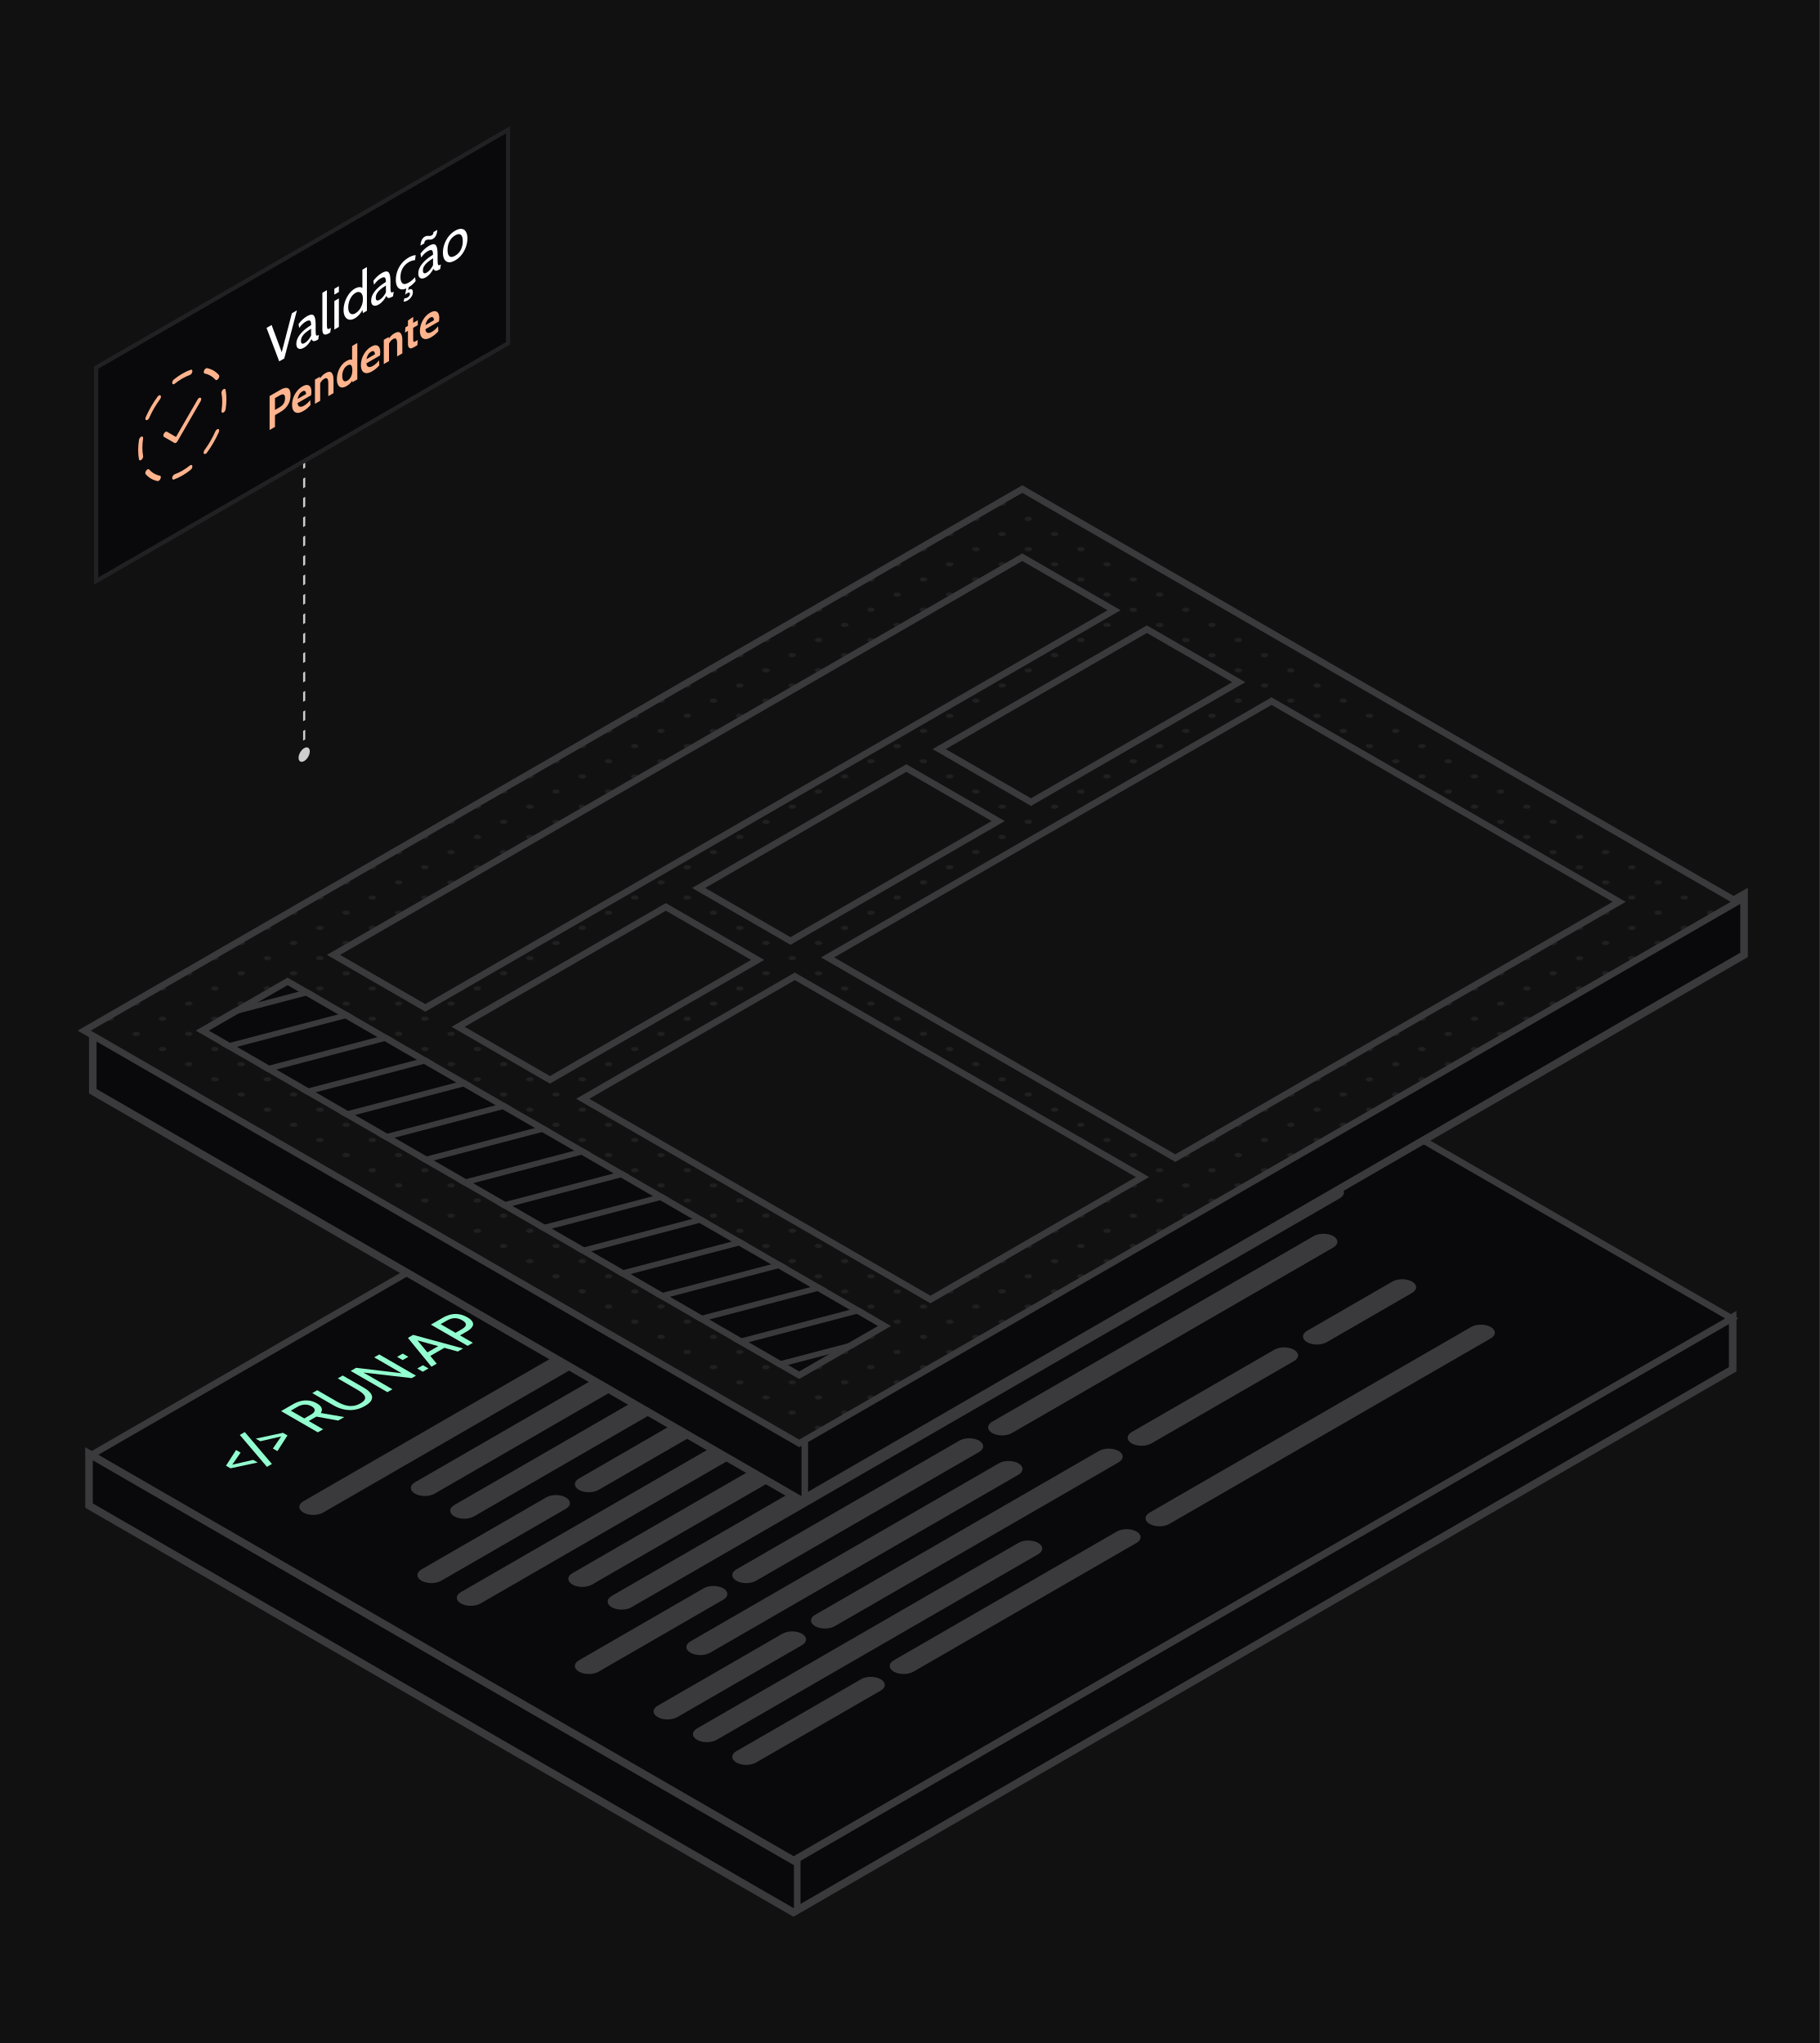
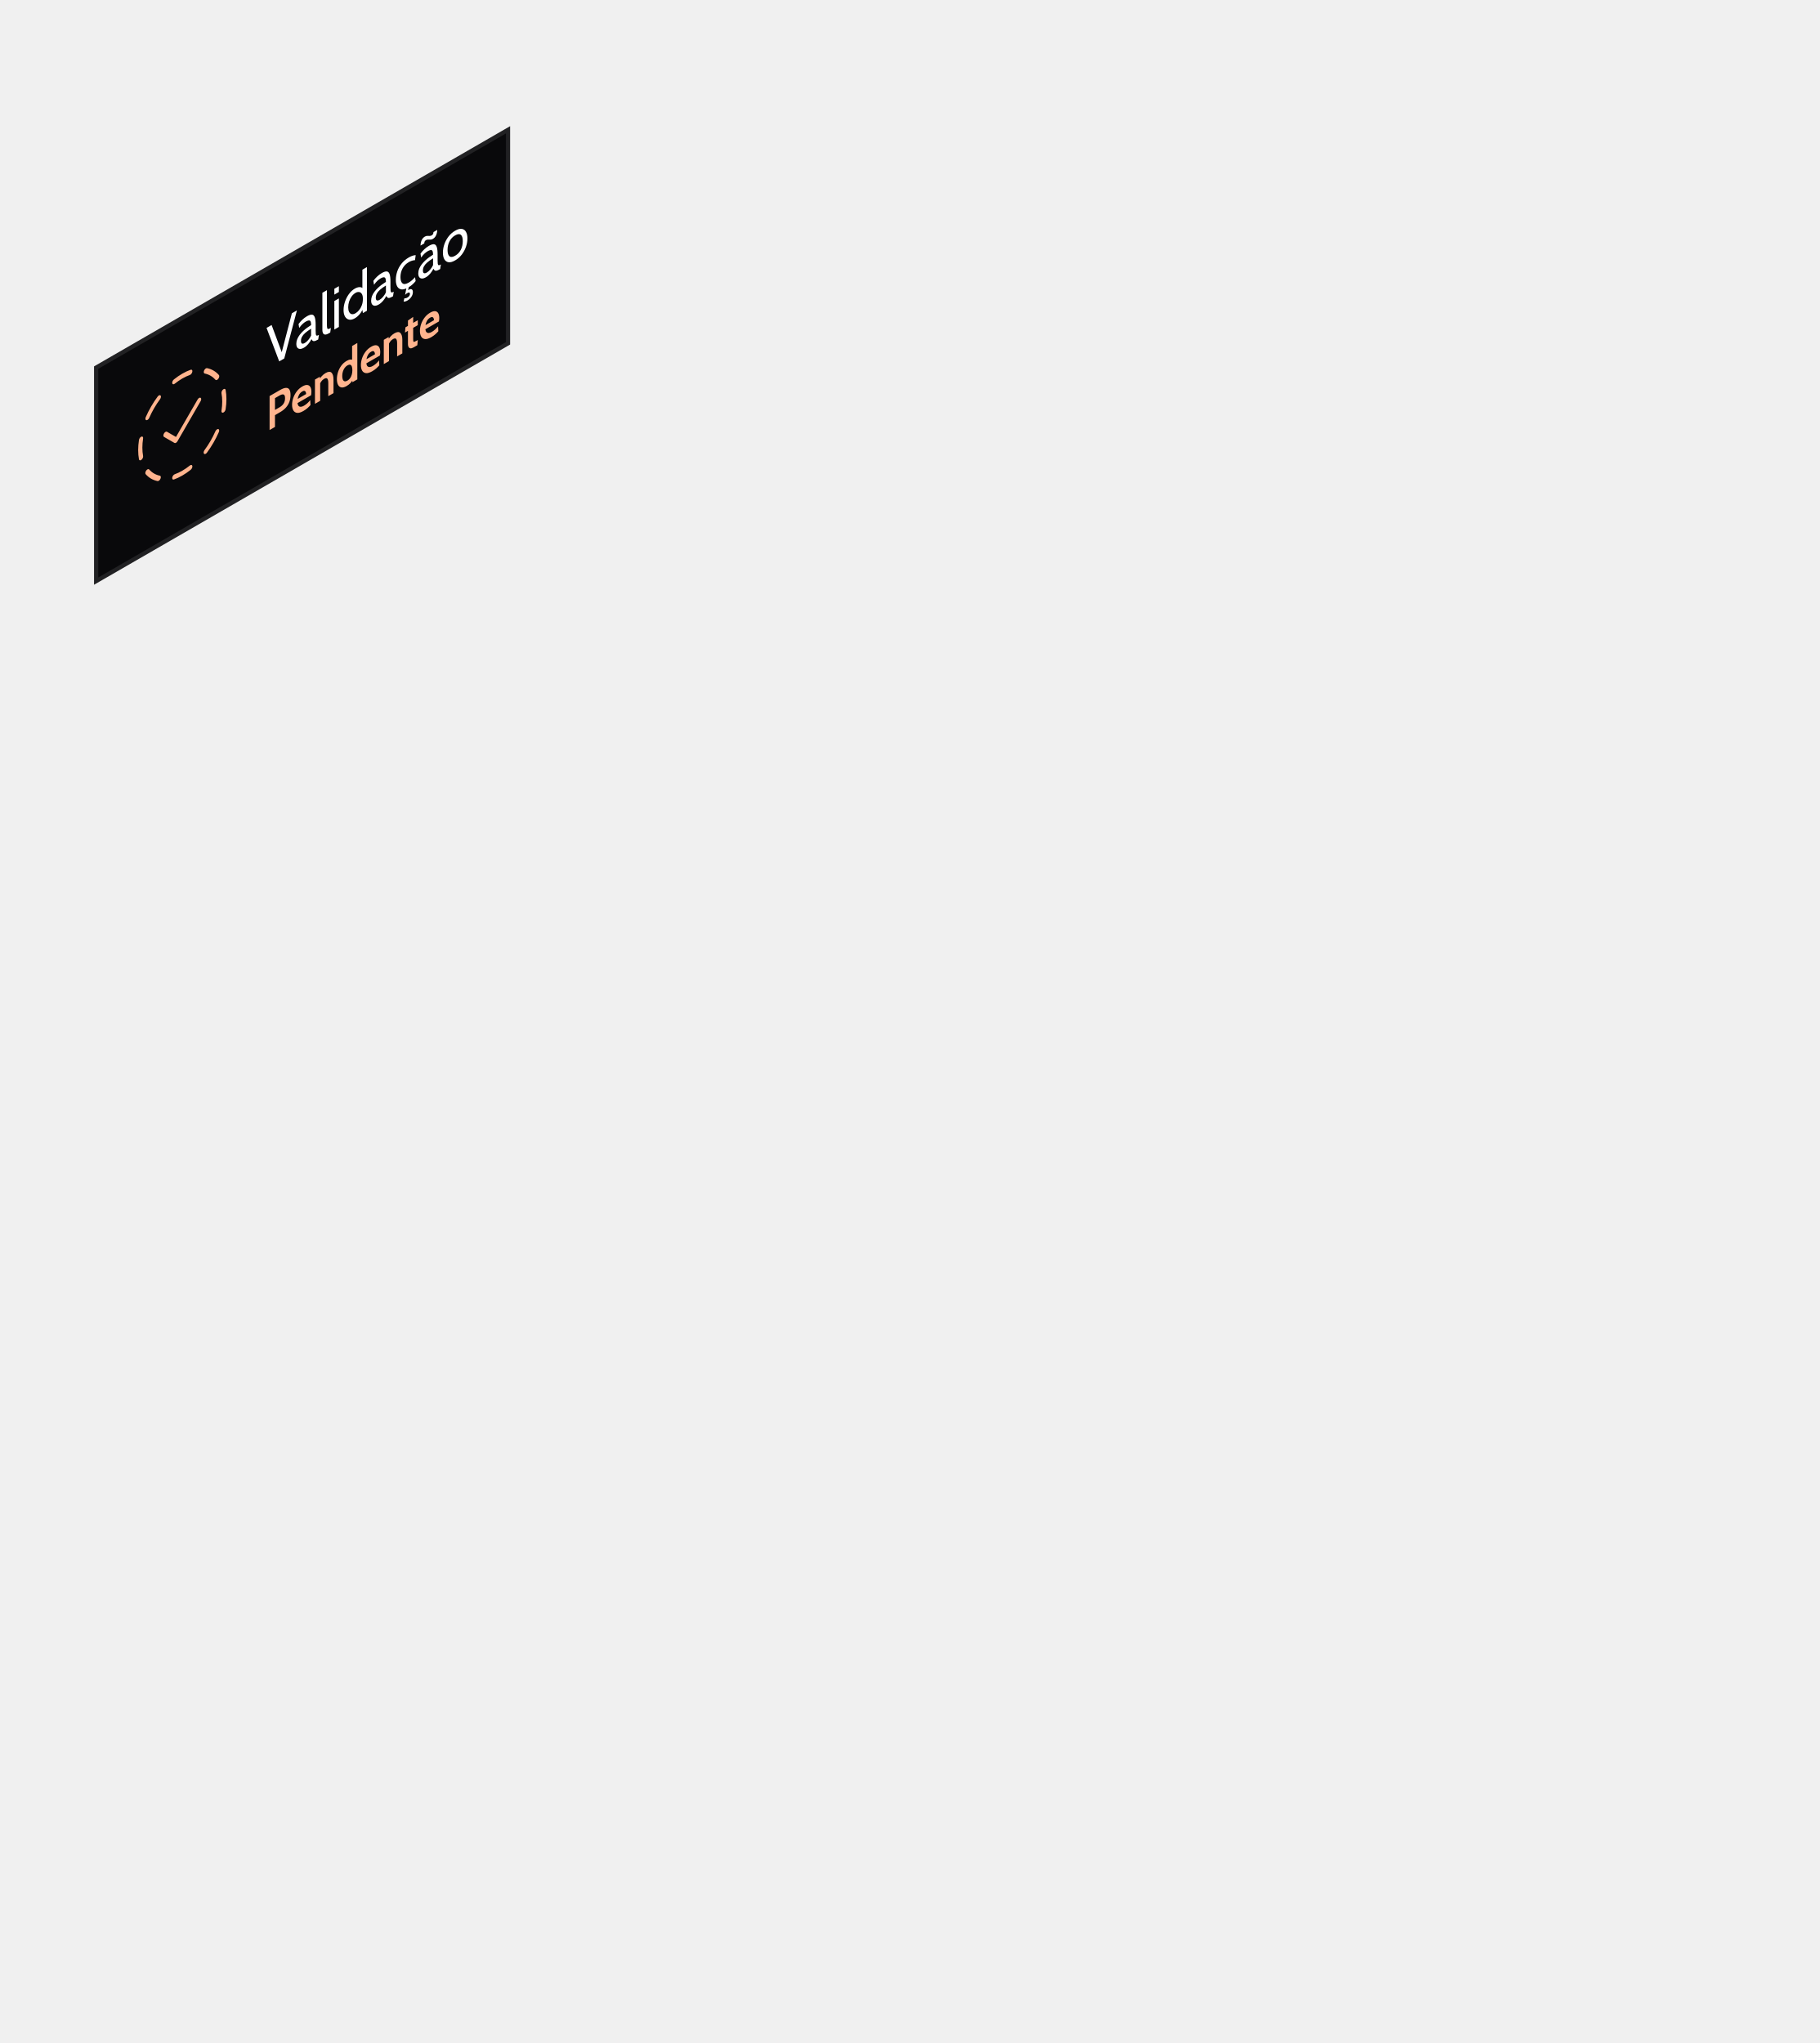
<svg xmlns="http://www.w3.org/2000/svg" width="375" height="421" viewBox="0 0 375 421" fill="none">
-   <rect width="375" height="421" fill="#111111" />
-   <path d="M17.561 298.223V310.709L163.496 394.993L357.817 282.615V270.128L163.496 382.507L17.561 298.223Z" fill="#09090B" />
-   <mask id="stroke0_8709_5854" fill="white">
-     <path d="M17.561 298.223V310.709L163.496 394.993L357.817 282.615V270.128L163.496 382.507L17.561 298.223Z" />
-   </mask>
-   <path d="M17.561 310.709V298.223L163.496 382.507L357.817 270.128V282.615L163.496 394.993L17.561 310.709Z" stroke-width="3.122" stroke="#3A3A3C" mask="url(#stroke0_8709_5854)" />
-   <rect x="1.352" width="223.196" height="167.007" transform="matrix(0.866025 -0.5 0.866025 0.5 17.7416 300.46)" fill="#09090B" />
-   <rect x="1.352" width="223.196" height="167.007" transform="matrix(0.866025 -0.5 0.866025 0.5 17.7416 300.46)" stroke="#3A3A3C" stroke-width="1.561" />
-   <path d="M53.103 301.374L47.502 302.573L46.572 302.036L48.648 298.802L49.578 299.339L47.858 301.83L52.173 300.837L53.103 301.374ZM55.006 302.273L49.415 295.699L50.443 295.106L56.033 301.68L55.006 302.273ZM57.161 299.032L56.231 298.495L57.95 296.004L53.635 296.996L52.705 296.459L58.307 295.261L59.237 295.798L57.161 299.032ZM65.494 295.157L57.924 290.787L60.379 289.37C60.905 289.066 61.446 288.847 62.001 288.714C62.556 288.581 63.111 288.55 63.666 288.62C64.221 288.691 64.765 288.881 65.299 289.189C65.818 289.488 66.139 289.805 66.261 290.138C66.388 290.468 66.337 290.816 66.11 291.18L70.944 292.01L69.689 292.735L65.202 291.917C65.191 291.923 65.182 291.928 65.175 291.932C65.167 291.937 65.158 291.942 65.147 291.948L63.623 292.828L66.575 294.533L65.494 295.157ZM62.704 292.298L64.066 291.511C64.582 291.213 64.845 290.918 64.856 290.625C64.87 290.329 64.661 290.056 64.228 289.807C63.789 289.553 63.316 289.432 62.812 289.445C62.311 289.455 61.803 289.609 61.287 289.907L59.925 290.693L62.704 292.298ZM75.21 289.722C74.5 290.132 73.777 290.393 73.042 290.506C72.307 290.614 71.575 290.589 70.847 290.431C70.115 290.27 69.403 289.991 68.711 289.591L64.353 287.075L65.38 286.482L69.457 288.836C69.803 289.035 70.165 289.213 70.544 289.369C70.922 289.525 71.312 289.636 71.712 289.7C72.115 289.763 72.532 289.757 72.961 289.685C73.393 289.61 73.833 289.443 74.28 289.185C74.731 288.925 75.019 288.671 75.145 288.424C75.271 288.176 75.278 287.937 75.167 287.706C75.055 287.47 74.864 287.244 74.594 287.025C74.323 286.807 74.017 286.598 73.674 286.401L69.598 284.047L70.625 283.454L74.983 285.97C75.675 286.369 76.16 286.78 76.437 287.203C76.711 287.623 76.753 288.047 76.562 288.473C76.371 288.896 75.92 289.312 75.21 289.722ZM79.834 286.877L72.265 282.507L73.379 281.864L82.776 282.982L77.109 279.71L78.147 279.111L85.717 283.481L84.841 283.987L74.882 282.832L80.862 286.284L79.834 286.877ZM82.971 280.271L81.825 279.61L82.993 278.935L84.139 279.597L82.971 280.271ZM87.124 282.669L85.978 282.007L87.145 281.333L88.292 281.995L87.124 282.669ZM91.741 277.643L88.497 279.516L87.567 278.979L90.811 277.106L91.741 277.643ZM85.448 276.057L85.751 275.882L89.989 281.014L88.908 281.639L84.053 275.701L85.134 275.077L95.418 277.88L94.337 278.505L85.448 276.057ZM96.361 277.336L88.791 272.966L91.289 271.523C91.798 271.23 92.326 271.019 92.874 270.89C93.421 270.761 93.982 270.739 94.555 270.824C95.132 270.907 95.716 271.12 96.307 271.461C96.887 271.796 97.251 272.131 97.399 272.466C97.547 272.797 97.513 273.123 97.296 273.443C97.08 273.764 96.718 274.071 96.21 274.364L94.793 275.182L97.442 276.711L96.361 277.336ZM93.874 274.651L95.139 273.921C95.691 273.602 95.979 273.292 96.004 272.991C96.029 272.685 95.781 272.381 95.258 272.079C94.732 271.775 94.211 271.626 93.695 271.633C93.183 271.637 92.637 271.806 92.057 272.141L90.792 272.872L93.874 274.651ZM102.549 273.763L94.98 269.393L96.007 268.8L103.576 273.17L102.549 273.763Z" fill="#93FFD0" />
-   <rect width="98.331" height="4.682" rx="2.341" transform="matrix(0.866025 -0.5 0.866025 0.5 60.499 310.527)" fill="#3A3A3C" />
-   <rect width="78.04" height="4.682" rx="2.341" transform="matrix(0.866025 -0.5 0.866025 0.5 83.4775 306.625)" fill="#3A3A3C" />
-   <rect width="179.493" height="4.682" rx="2.341" transform="matrix(0.866025 -0.5 0.866025 0.5 91.5879 311.307)" fill="#3A3A3C" />
-   <rect width="34.338" height="4.682" rx="2.341" transform="matrix(0.866025 -0.5 0.866025 0.5 84.8301 324.574)" fill="#3A3A3C" />
-   <rect width="72.213" height="4.682" rx="2.341" transform="matrix(0.866025 -0.5 0.866025 0.5 117.271 305.844)" fill="#3A3A3C" />
-   <rect width="38.605" height="4.682" rx="2.341" transform="matrix(0.866025 -0.5 0.866025 0.5 182.513 268.177)" fill="#3A3A3C" />
-   <rect width="24.973" height="4.682" rx="2.341" transform="matrix(0.866025 -0.5 0.866025 0.5 218.648 247.314)" fill="#3A3A3C" />
-   <rect width="81.162" height="4.682" rx="2.341" transform="matrix(0.866025 -0.5 0.866025 0.5 92.9395 329.257)" fill="#3A3A3C" />
-   <rect width="85.845" height="4.682" rx="2.341" transform="matrix(0.866025 -0.5 0.866025 0.5 115.919 325.354)" fill="#3A3A3C" />
-   <rect width="173.25" height="4.682" rx="2.341" transform="matrix(0.866025 -0.5 0.866025 0.5 124.028 330.037)" fill="#3A3A3C" />
-   <rect width="34.338" height="4.682" rx="2.341" transform="matrix(0.866025 -0.5 0.866025 0.5 117.271 343.304)" fill="#3A3A3C" />
-   <rect width="57.75" height="4.682" rx="2.341" transform="matrix(0.866025 -0.5 0.866025 0.5 149.711 324.574)" fill="#3A3A3C" />
-   <rect width="81.162" height="4.682" rx="2.341" transform="matrix(0.866025 -0.5 0.866025 0.5 202.428 294.138)" fill="#3A3A3C" />
-   <rect width="78.04" height="4.682" rx="2.341" transform="matrix(0.866025 -0.5 0.866025 0.5 140.249 339.402)" fill="#3A3A3C" />
-   <rect width="34.338" height="4.682" rx="2.341" transform="matrix(0.866025 -0.5 0.866025 0.5 133.491 352.669)" fill="#3A3A3C" />
-   <rect width="72.213" height="4.682" rx="2.341" transform="matrix(0.866025 -0.5 0.866025 0.5 165.932 333.939)" fill="#3A3A3C" />
-   <rect width="38.605" height="4.682" rx="2.341" transform="matrix(0.866025 -0.5 0.866025 0.5 231.174 296.272)" fill="#3A3A3C" />
-   <rect width="24.973" height="4.682" rx="2.341" transform="matrix(0.866025 -0.5 0.866025 0.5 267.31 275.409)" fill="#3A3A3C" />
-   <rect width="81.162" height="4.682" rx="2.341" transform="matrix(0.866025 -0.5 0.866025 0.5 141.602 357.351)" fill="#3A3A3C" />
-   <rect width="34.338" height="4.682" rx="2.341" transform="matrix(0.866025 -0.5 0.866025 0.5 149.711 362.034)" fill="#3A3A3C" />
-   <rect width="57.75" height="4.682" rx="2.341" transform="matrix(0.866025 -0.5 0.866025 0.5 182.151 343.304)" fill="#3A3A3C" />
-   <rect width="81.162" height="4.682" rx="2.341" transform="matrix(0.866025 -0.5 0.866025 0.5 234.868 312.868)" fill="#3A3A3C" />
-   <path d="M164.276 382.507L163.601 382.897V394.603L164.276 394.213L164.952 393.823V382.117L164.276 382.507Z" fill="#3A3A3C" />
-   <path d="M19.121 212.378V224.865L165.057 309.149L359.378 196.77V184.284L165.057 296.662L19.121 212.378Z" fill="#09090B" stroke-width="1.561" stroke="#3A3A3C" />
-   <rect x="1.352" width="223.196" height="170.128" transform="matrix(0.866025 -0.5 0.866025 0.5 16.1811 213.054)" fill="#111111" />
-   <rect x="1.352" width="223.196" height="170.128" transform="matrix(0.866025 -0.5 0.866025 0.5 16.1811 213.054)" fill="url(#pattern0_8709_5854)" fill-opacity="0.08" />
-   <rect x="1.352" width="223.196" height="170.128" transform="matrix(0.866025 -0.5 0.866025 0.5 16.1811 213.054)" stroke="#3A3A3C" stroke-width="1.561" />
-   <g clip-path="url(#clip0_8709_5854)">
-     <rect width="143.595" height="21.851" transform="matrix(0.866025 0.5 -0.866025 0.5 59.2549 201.452)" fill="#09090B" />
-     <path d="M110.62 192.088L110.224 191.585L-8.726 222.801L-8.33 223.304L-7.935 223.806L111.015 192.59L110.62 192.088Z" fill="#3A3A3C" />
-     <path d="M118.73 196.77L118.334 196.268L-0.615 227.484L-0.22 227.986L0.176 228.489L119.125 197.272L118.73 196.77Z" fill="#3A3A3C" />
-     <path d="M126.84 201.452L126.445 200.95L7.495 232.166L7.89 232.669L8.286 233.171L127.236 201.955L126.84 201.452Z" fill="#3A3A3C" />
-     <path d="M134.951 206.135L134.555 205.632L15.605 236.849L16.001 237.351L16.396 237.853L135.346 206.637L134.951 206.135Z" fill="#3A3A3C" />
-     <path d="M143.06 210.817L142.664 210.315L23.715 241.531L24.11 242.033L24.506 242.536L143.455 211.32L143.06 210.817Z" fill="#3A3A3C" />
-     <path d="M151.17 215.5L150.775 214.997L31.825 246.214L32.221 246.716L32.616 247.218L151.566 216.002L151.17 215.5Z" fill="#3A3A3C" />
-     <path d="M159.281 220.182L158.885 219.68L39.935 250.896L40.331 251.398L40.726 251.901L159.676 220.684L159.281 220.182Z" fill="#3A3A3C" />
-     <path d="M167.391 224.864L166.996 224.362L48.046 255.578L48.441 256.081L48.837 256.583L167.787 225.367L167.391 224.864Z" fill="#3A3A3C" />
-     <path d="M175.501 229.547L175.106 229.045L56.156 260.261L56.552 260.763L56.947 261.266L175.897 230.049L175.501 229.547Z" fill="#3A3A3C" />
-     <path d="M183.612 234.229L183.216 233.727L64.266 264.943L64.662 265.446L65.058 265.948L184.007 234.732L183.612 234.229Z" fill="#3A3A3C" />
-     <path d="M191.722 238.912L191.327 238.409L72.377 269.626L72.772 270.128L73.168 270.63L192.118 239.414L191.722 238.912Z" fill="#3A3A3C" />
-     <path d="M199.831 243.594L199.436 243.092L80.486 274.308L80.882 274.81L81.277 275.313L200.227 244.097L199.831 243.594Z" fill="#3A3A3C" />
-     <path d="M207.942 248.277L207.546 247.774L88.597 278.99L88.992 279.493L89.388 279.995L208.337 248.779L207.942 248.277Z" fill="#3A3A3C" />
-     <path d="M216.052 252.959L215.657 252.457L96.707 283.673L97.102 284.175L97.498 284.678L216.448 253.462L216.052 252.959Z" fill="#3A3A3C" />
-     <path d="M224.163 257.642L223.767 257.139L104.817 288.355L105.213 288.858L105.608 289.36L224.558 258.144L224.163 257.642Z" fill="#3A3A3C" />
-     <path d="M232.273 262.324L231.877 261.822L112.928 293.038L113.323 293.54L113.719 294.043L232.668 262.826L232.273 262.324Z" fill="#3A3A3C" />
-   </g>
-   <rect x="-9.30316e-08" y="0.78" width="142.034" height="20.291" transform="matrix(0.866025 0.5 -0.866025 0.5 59.9307 201.843)" stroke="#3A3A3C" stroke-width="1.561" />
-   <path d="M67.365 196.77L210.646 114.047L230.921 125.753L87.641 208.476L67.365 196.77Z" fill="#111111" />
-   <path d="M68.717 196.77L68.041 196.38L67.365 196.77L68.041 197.16L68.717 196.77ZM210.646 114.827L211.321 114.437L210.646 114.047L209.97 114.437L210.646 114.827ZM229.569 125.753L230.245 126.143L230.921 125.753L230.245 125.363L229.569 125.753ZM87.641 207.696L86.965 208.086L87.641 208.476L88.317 208.086L87.641 207.696ZM68.717 196.77L69.393 197.16L211.321 115.218L210.646 114.827L209.97 114.437L68.041 196.38L68.717 196.77ZM210.646 114.827L209.97 115.218L228.894 126.143L229.569 125.753L230.245 125.363L211.321 114.437L210.646 114.827ZM229.569 125.753L228.894 125.363L86.965 207.305L87.641 207.696L88.317 208.086L230.245 126.143L229.569 125.753ZM87.641 207.696L88.317 207.305L69.393 196.38L68.717 196.77L68.041 197.16L86.965 208.086L87.641 207.696Z" fill="#3A3A3C" />
-   <path d="M93.047 211.598L137.202 186.104L157.478 197.81L113.322 223.304L93.047 211.598Z" fill="#111111" />
-   <path d="M94.399 211.598L93.723 211.207L93.047 211.598L93.723 211.988L94.399 211.598ZM137.202 186.885L137.878 186.495L137.202 186.104L136.527 186.495L137.202 186.885ZM156.126 197.81L156.802 198.201L157.478 197.81L156.802 197.42L156.126 197.81ZM113.322 222.523L112.647 222.914L113.322 223.304L113.998 222.914L113.322 222.523ZM94.399 211.598L95.074 211.988L137.878 187.275L137.202 186.885L136.527 186.495L93.723 211.207L94.399 211.598ZM137.202 186.885L136.527 187.275L155.45 198.201L156.126 197.81L156.802 197.42L137.878 186.495L137.202 186.885ZM156.126 197.81L155.45 197.42L112.647 222.133L113.322 222.523L113.998 222.914L156.802 198.201L156.126 197.81ZM113.322 222.523L113.998 222.133L95.074 211.207L94.399 211.598L93.723 211.988L112.647 222.914L113.322 222.523Z" fill="#3A3A3C" />
-   <path d="M142.609 182.983L186.765 157.49L207.04 169.196L162.885 194.689L142.609 182.983Z" fill="#111111" />
-   <path d="M143.961 182.983L143.285 182.593L142.609 182.983L143.285 183.373L143.961 182.983ZM186.765 158.27L187.441 157.88L186.765 157.49L186.089 157.88L186.765 158.27ZM205.689 169.196L206.365 169.586L207.04 169.196L206.365 168.806L205.689 169.196ZM162.885 193.909L162.209 194.299L162.885 194.689L163.561 194.299L162.885 193.909ZM143.961 182.983L144.637 183.373L187.441 158.66L186.765 158.27L186.089 157.88L143.285 182.593L143.961 182.983ZM186.765 158.27L186.089 158.66L205.013 169.586L205.689 169.196L206.365 168.806L187.441 157.88L186.765 158.27ZM205.689 169.196L205.013 168.806L162.209 193.518L162.885 193.909L163.561 194.299L206.365 169.586L205.689 169.196ZM162.885 193.909L163.561 193.518L144.637 182.593L143.961 182.983L143.285 183.373L162.209 194.299L162.885 193.909Z" fill="#3A3A3C" />
-   <path d="M192.172 154.368L236.327 128.875L256.603 140.581L212.447 166.074L192.172 154.368Z" fill="#111111" />
-   <path d="M193.524 154.368L192.848 153.978L192.172 154.368L192.848 154.758L193.524 154.368ZM236.327 129.655L237.003 129.265L236.327 128.875L235.652 129.265L236.327 129.655ZM255.251 140.581L255.927 140.971L256.603 140.581L255.927 140.191L255.251 140.581ZM212.447 165.294L211.772 165.684L212.447 166.074L213.123 165.684L212.447 165.294ZM193.524 154.368L194.199 154.758L237.003 130.045L236.327 129.655L235.652 129.265L192.848 153.978L193.524 154.368ZM236.327 129.655L235.652 130.045L254.575 140.971L255.251 140.581L255.927 140.191L237.003 129.265L236.327 129.655ZM255.251 140.581L254.575 140.191L211.772 164.903L212.447 165.294L213.123 165.684L255.927 140.971L255.251 140.581ZM212.447 165.294L213.123 164.903L194.199 153.978L193.524 154.368L192.848 154.758L211.772 165.684L212.447 165.294Z" fill="#3A3A3C" />
-   <path d="M118.729 226.426L163.782 200.415L236.774 242.557L191.721 268.567L118.729 226.426Z" fill="#111111" />
-   <path d="M120.081 226.426L119.405 226.035L118.729 226.426L119.405 226.816L120.081 226.426ZM163.782 201.195L164.458 200.805L163.782 200.415L163.106 200.805L163.782 201.195ZM235.422 242.557L236.098 242.947L236.774 242.557L236.098 242.166L235.422 242.557ZM191.721 267.787L191.046 268.177L191.721 268.567L192.397 268.177L191.721 267.787ZM120.081 226.426L120.757 226.816L164.458 201.585L163.782 201.195L163.106 200.805L119.405 226.035L120.081 226.426ZM163.782 201.195L163.106 201.585L234.746 242.947L235.422 242.557L236.098 242.166L164.458 200.805L163.782 201.195ZM235.422 242.557L234.746 242.166L191.046 267.397L191.721 267.787L192.397 268.177L236.098 242.947L235.422 242.557ZM191.721 267.787L192.397 267.397L120.757 226.035L120.081 226.426L119.405 226.816L191.046 268.177L191.721 267.787Z" fill="#3A3A3C" />
-   <path d="M169.188 197.293L262.01 143.703L335.002 185.844L242.18 239.435L169.188 197.293Z" fill="#111111" />
-   <path d="M170.54 197.293L169.864 196.903L169.188 197.293L169.864 197.683L170.54 197.293ZM262.01 144.483L262.686 144.093L262.01 143.703L261.334 144.093L262.01 144.483ZM333.65 185.844L334.326 186.235L335.002 185.844L334.326 185.454L333.65 185.844ZM242.18 238.654L241.505 239.045L242.18 239.435L242.856 239.045L242.18 238.654ZM170.54 197.293L171.216 197.683L262.686 144.873L262.01 144.483L261.334 144.093L169.864 196.903L170.54 197.293ZM262.01 144.483L261.334 144.873L332.974 186.235L333.65 185.844L334.326 185.454L262.686 144.093L262.01 144.483ZM333.65 185.844L332.974 185.454L241.505 238.264L242.18 238.654L242.856 239.045L334.326 186.235L333.65 185.844ZM242.18 238.654L242.856 238.264L171.216 196.903L170.54 197.293L169.864 197.683L241.505 239.045L242.18 238.654Z" fill="#3A3A3C" />
-   <path d="M165.837 296.662L165.161 297.052V308.758L165.837 308.368L166.513 307.978V296.272L165.837 296.662Z" fill="#3A3A3C" />
-   <path d="M62.895 87.375V87.125L62.462 87.375V87.625L62.679 87.5L62.895 87.375ZM62.679 87.5L62.462 87.625V88.625L62.679 88.5L62.895 88.375V87.375L62.679 87.5ZM62.679 90.5L62.462 90.625V92.625L62.679 92.5L62.895 92.375V90.375L62.679 90.5ZM62.679 94.5L62.462 94.625V96.625L62.679 96.5L62.895 96.375V94.375L62.679 94.5ZM62.679 98.5L62.462 98.625V100.625L62.679 100.5L62.895 100.375V98.375L62.679 98.5ZM62.679 102.5L62.462 102.625V104.625L62.679 104.5L62.895 104.375V102.375L62.679 102.5ZM62.679 106.5L62.462 106.625V108.625L62.679 108.5L62.895 108.375V106.375L62.679 106.5ZM62.679 110.5L62.462 110.625V112.625L62.679 112.5L62.895 112.375V110.375L62.679 110.5ZM62.679 114.5L62.462 114.625V116.625L62.679 116.5L62.895 116.375V114.375L62.679 114.5ZM62.679 118.5L62.462 118.625V120.625L62.679 120.5L62.895 120.375V118.375L62.679 118.5ZM62.679 122.5L62.462 122.625V124.625L62.679 124.5L62.895 124.375V122.375L62.679 122.5ZM62.679 126.5L62.462 126.625V128.625L62.679 128.5L62.895 128.375V126.375L62.679 126.5ZM62.679 130.5L62.462 130.625V132.625L62.679 132.5L62.895 132.375V130.375L62.679 130.5ZM62.679 134.5L62.462 134.625V136.625L62.679 136.5L62.895 136.375V134.375L62.679 134.5ZM62.679 138.5L62.462 138.625V140.625L62.679 140.5L62.895 140.375V138.375L62.679 138.5ZM62.679 142.5L62.462 142.625V144.625L62.679 144.5L62.895 144.375V142.375L62.679 142.5ZM62.679 146.5L62.462 146.625V148.625L62.679 148.5L62.895 148.375V146.375L62.679 146.5ZM62.679 150.5L62.462 150.625V152.625L62.679 152.5L62.895 152.375V150.375L62.679 150.5ZM62.679 154.5L62.462 154.625V155.625L62.679 155.5L62.895 155.375V154.375L62.679 154.5ZM61.524 156.167C61.524 156.903 62.041 157.202 62.679 156.833C63.316 156.465 63.833 155.57 63.833 154.833C63.833 154.097 63.316 153.798 62.679 154.167C62.041 154.535 61.524 155.43 61.524 156.167Z" fill="#CECECE" />
  <rect x="0.433" y="0.25" width="98" height="44" transform="matrix(0.866025 -0.5 0 1 19.4359 75.7165)" fill="#09090B" />
  <rect x="0.433" y="0.25" width="98" height="44" transform="matrix(0.866025 -0.5 0 1 19.4359 75.7165)" stroke="#212123" />
  <g clip-path="url(#clip1_8709_5854)">
    <path d="M35.836 78.189C35.601 78.377 35.448 78.728 35.493 78.972C35.539 79.217 35.766 79.263 36.001 79.076L35.918 78.632L35.836 78.189ZM39.127 77.27C39.362 77.187 39.589 76.879 39.634 76.582C39.68 76.284 39.526 76.111 39.291 76.194L39.209 76.732L39.127 77.27ZM39.291 96.811C39.526 96.623 39.68 96.272 39.634 96.028C39.589 95.783 39.362 95.737 39.127 95.925L39.209 96.368L39.291 96.811ZM36.001 97.73C35.766 97.813 35.539 98.121 35.493 98.418C35.448 98.716 35.601 98.89 35.836 98.806L35.918 98.268L36.001 97.73ZM41.334 82.677C41.503 82.384 41.503 82.067 41.334 81.97C41.165 81.872 40.891 82.03 40.722 82.323L41.028 82.5L41.334 82.677ZM36.265 90.75L35.959 91.28C36.128 91.378 36.402 91.22 36.571 90.927L36.265 90.75ZM34.406 88.97C34.237 88.872 33.962 89.03 33.793 89.323C33.624 89.616 33.624 89.933 33.793 90.03L34.1 89.5L34.406 88.97ZM42.664 75.862C42.466 75.822 42.197 76.037 42.063 76.343C41.929 76.649 41.98 76.93 42.178 76.971L42.421 76.417L42.664 75.862ZM44.392 78.258C44.525 78.41 44.794 78.316 44.992 78.047C45.191 77.778 45.244 77.437 45.11 77.285L44.751 77.772L44.392 78.258ZM28.636 94.65C28.681 94.894 28.909 94.941 29.143 94.752C29.378 94.564 29.532 94.213 29.486 93.969L29.061 94.309L28.636 94.65ZM29.486 90.359C29.532 90.061 29.378 89.888 29.143 89.971C28.909 90.054 28.681 90.362 28.636 90.659L29.061 90.509L29.486 90.359ZM45.092 89.043C45.226 88.737 45.174 88.456 44.976 88.415C44.778 88.375 44.509 88.59 44.375 88.896L44.733 88.97L45.092 89.043ZM42.154 92.734C41.955 93.003 41.903 93.344 42.036 93.496C42.169 93.648 42.438 93.554 42.637 93.285L42.395 93.01L42.154 92.734ZM46.492 80.351C46.446 80.106 46.219 80.06 45.984 80.248C45.749 80.436 45.596 80.787 45.641 81.031L46.066 80.691L46.492 80.351ZM45.641 84.641C45.596 84.939 45.749 85.113 45.984 85.029C46.219 84.946 46.446 84.638 46.492 84.341L46.066 84.491L45.641 84.641ZM30.035 85.957C29.901 86.263 29.953 86.544 30.151 86.585C30.349 86.625 30.618 86.41 30.752 86.104L30.394 86.031L30.035 85.957ZM32.974 82.266C33.172 81.997 33.225 81.656 33.092 81.504C32.958 81.352 32.689 81.446 32.491 81.715L32.732 81.991L32.974 82.266ZM32.463 99.138C32.661 99.178 32.931 98.963 33.065 98.657C33.199 98.351 33.147 98.07 32.949 98.029L32.706 98.584L32.463 99.138ZM30.736 96.742C30.602 96.59 30.334 96.684 30.135 96.953C29.936 97.222 29.884 97.563 30.017 97.715L30.377 97.229L30.736 96.742ZM35.918 78.632L36.001 79.076C37.033 78.249 38.094 77.636 39.127 77.27L39.209 76.732L39.291 76.194C38.15 76.598 36.977 77.275 35.836 78.189L35.918 78.632ZM39.209 96.368L39.127 95.925C38.094 96.752 37.033 97.364 36.001 97.73L35.918 98.268L35.836 98.806C36.977 98.403 38.15 97.725 39.291 96.811L39.209 96.368ZM41.028 82.5L40.722 82.323L35.959 90.573L36.265 90.75L36.571 90.927L41.334 82.677L41.028 82.5ZM36.265 90.75L36.571 90.22L34.406 88.97L34.1 89.5L33.793 90.03L35.959 91.28L36.265 90.75ZM42.421 76.417L42.178 76.971C43.052 77.15 43.803 77.587 44.392 78.258L44.751 77.772L45.11 77.285C44.46 76.543 43.629 76.06 42.664 75.862L42.421 76.417ZM29.061 94.309L29.486 93.969C29.286 92.892 29.286 91.666 29.486 90.359L29.061 90.509L28.636 90.659C28.415 92.105 28.415 93.459 28.636 94.65L29.061 94.309ZM44.733 88.97L44.375 88.896C43.783 90.246 43.029 91.549 42.154 92.734L42.395 93.01L42.637 93.285C43.605 91.975 44.438 90.535 45.092 89.043L44.733 88.97ZM46.066 80.691L45.641 81.031C45.841 82.108 45.841 83.334 45.641 84.641L46.066 84.491L46.492 84.341C46.712 82.895 46.712 81.541 46.492 80.351L46.066 80.691ZM30.394 86.031L30.752 86.104C31.344 84.754 32.098 83.451 32.974 82.266L32.732 81.991L32.491 81.715C31.523 83.025 30.689 84.465 30.035 85.957L30.394 86.031ZM32.706 98.584L32.949 98.029C32.076 97.85 31.324 97.413 30.736 96.742L30.377 97.229L30.017 97.715C30.668 98.457 31.498 98.94 32.463 99.138L32.706 98.584Z" fill="#FFB48E" />
  </g>
  <path d="M57.535 74.47L54.926 67.576L55.966 66.976L58.2 72.97L57.909 73.138L60.143 64.564L61.182 63.964L58.574 73.87L57.535 74.47ZM62.63 71.648C62.315 71.83 62.04 71.915 61.804 71.903C61.569 71.891 61.385 71.795 61.253 71.615C61.125 71.433 61.061 71.178 61.061 70.85C61.061 70.518 61.123 70.198 61.248 69.89C61.376 69.576 61.546 69.28 61.757 69.002C61.972 68.718 62.211 68.454 62.474 68.21C62.738 67.962 63.01 67.737 63.29 67.535C63.574 67.327 63.846 67.146 64.106 66.992C64.106 66.432 64.011 66.121 63.82 66.059C63.63 65.997 63.354 66.07 62.994 66.278C62.803 66.388 62.599 66.54 62.381 66.734C62.166 66.926 61.924 67.208 61.653 67.58L61.518 66.782C61.723 66.484 61.977 66.191 62.282 65.903C62.587 65.611 62.907 65.368 63.243 65.174C63.673 64.926 64.019 64.814 64.283 64.838C64.546 64.858 64.738 65.039 64.859 65.381C64.981 65.723 65.041 66.248 65.041 66.956V68.156C65.041 68.436 65.052 68.662 65.073 68.834C65.097 69 65.149 69.106 65.228 69.152C65.311 69.192 65.443 69.16 65.623 69.056L65.717 69.002L65.571 69.95L65.499 69.992C65.197 70.166 64.963 70.267 64.797 70.295C64.634 70.321 64.51 70.295 64.423 70.217C64.336 70.139 64.258 70.028 64.189 69.884C63.999 70.25 63.773 70.588 63.514 70.898C63.254 71.208 62.959 71.458 62.63 71.648ZM62.807 70.682C63.056 70.538 63.297 70.327 63.529 70.049C63.765 69.769 63.957 69.466 64.106 69.14V67.736C63.611 68.042 63.209 68.33 62.901 68.6C62.596 68.868 62.372 69.135 62.23 69.401C62.088 69.667 62.017 69.946 62.017 70.238C62.017 70.554 62.09 70.742 62.235 70.802C62.384 70.856 62.575 70.816 62.807 70.682ZM67.748 68.693C67.419 68.883 67.157 68.966 66.963 68.942C66.773 68.912 66.636 68.813 66.553 68.645C66.47 68.477 66.428 68.275 66.428 68.039V60.335L67.364 59.795V66.875C67.364 67.211 67.383 67.452 67.421 67.598C67.459 67.744 67.535 67.812 67.649 67.802C67.767 67.79 67.946 67.715 68.185 67.577L68.049 68.519L67.748 68.693ZM68.895 67.911V62.031L69.83 61.491V67.371L68.895 67.911ZM68.895 60.711V59.511L69.83 58.971V60.171L68.895 60.711ZM73.113 65.596C72.68 65.846 72.289 65.936 71.939 65.866C71.589 65.796 71.31 65.591 71.102 65.251C70.898 64.909 70.796 64.454 70.796 63.886C70.796 63.346 70.889 62.788 71.076 62.212C71.267 61.634 71.535 61.103 71.882 60.619C72.228 60.131 72.638 59.75 73.113 59.476C73.453 59.28 73.78 59.177 74.095 59.167C74.414 59.151 74.672 59.284 74.869 59.566L74.672 59.836V55.576L75.607 55.036V64.036L74.776 64.516L74.599 63.37L74.838 63.424C74.689 63.898 74.456 64.327 74.137 64.711C73.818 65.091 73.477 65.386 73.113 65.596ZM73.279 64.54C73.515 64.404 73.747 64.2 73.976 63.928C74.208 63.654 74.398 63.322 74.547 62.932C74.7 62.536 74.776 62.088 74.776 61.588C74.776 61.124 74.7 60.78 74.547 60.556C74.398 60.326 74.208 60.2 73.976 60.178C73.747 60.15 73.515 60.204 73.279 60.34C72.961 60.524 72.687 60.774 72.458 61.09C72.23 61.406 72.055 61.759 71.934 62.149C71.812 62.535 71.752 62.93 71.752 63.334C71.752 63.714 71.812 64.027 71.934 64.273C72.055 64.519 72.23 64.672 72.458 64.732C72.687 64.788 72.961 64.724 73.279 64.54ZM78.046 62.748C77.731 62.93 77.456 63.015 77.22 63.003C76.984 62.991 76.801 62.895 76.669 62.715C76.541 62.533 76.477 62.278 76.477 61.95C76.477 61.618 76.539 61.298 76.664 60.99C76.792 60.676 76.962 60.38 77.173 60.102C77.388 59.818 77.627 59.554 77.89 59.31C78.154 59.062 78.425 58.837 78.706 58.635C78.99 58.427 79.262 58.246 79.522 58.092C79.522 57.532 79.427 57.221 79.236 57.159C79.046 57.097 78.77 57.17 78.41 57.378C78.219 57.488 78.015 57.64 77.797 57.834C77.582 58.026 77.34 58.308 77.069 58.68L76.934 57.882C77.139 57.584 77.393 57.291 77.698 57.003C78.003 56.711 78.323 56.468 78.659 56.274C79.089 56.026 79.435 55.914 79.699 55.938C79.962 55.958 80.154 56.139 80.275 56.481C80.397 56.823 80.457 57.348 80.457 58.056V59.256C80.457 59.536 80.468 59.762 80.488 59.934C80.513 60.1 80.565 60.206 80.644 60.252C80.727 60.292 80.859 60.26 81.039 60.156L81.133 60.102L80.987 61.05L80.915 61.092C80.613 61.266 80.379 61.367 80.213 61.395C80.05 61.421 79.925 61.395 79.839 61.317C79.752 61.239 79.674 61.128 79.605 60.984C79.415 61.35 79.189 61.688 78.93 61.998C78.67 62.308 78.375 62.558 78.046 62.748ZM78.223 61.782C78.472 61.638 78.713 61.427 78.945 61.149C79.181 60.869 79.373 60.566 79.522 60.24V58.836C79.026 59.142 78.625 59.43 78.316 59.7C78.012 59.968 77.788 60.235 77.646 60.501C77.504 60.767 77.433 61.046 77.433 61.338C77.433 61.654 77.506 61.842 77.651 61.902C77.8 61.956 77.991 61.916 78.223 61.782ZM84.193 59.199C83.618 59.531 83.135 59.676 82.743 59.634C82.355 59.586 82.061 59.392 81.86 59.052C81.662 58.706 81.564 58.253 81.564 57.693C81.564 57.109 81.659 56.528 81.85 55.95C82.043 55.37 82.34 54.829 82.738 54.327C83.136 53.825 83.646 53.395 84.266 53.037C84.532 52.883 84.784 52.77 85.019 52.698C85.258 52.62 85.471 52.581 85.658 52.581L85.513 53.613C85.322 53.619 85.12 53.654 84.905 53.718C84.694 53.78 84.474 53.877 84.245 54.009C83.684 54.333 83.256 54.764 82.961 55.302C82.667 55.84 82.52 56.437 82.52 57.093C82.52 57.733 82.66 58.166 82.941 58.392C83.221 58.618 83.649 58.565 84.224 58.233C84.46 58.097 84.685 57.935 84.9 57.747C85.118 57.557 85.326 57.349 85.523 57.123L85.648 57.915C85.509 58.107 85.307 58.326 85.04 58.572C84.773 58.818 84.491 59.027 84.193 59.199ZM84.006 60.135L83.663 60.153C83.746 60.069 83.828 59.992 83.907 59.922C83.99 59.854 84.079 59.793 84.172 59.739C84.453 59.577 84.673 59.536 84.832 59.616C84.995 59.698 85.076 59.889 85.076 60.189C85.076 60.541 84.969 60.873 84.754 61.185C84.543 61.495 84.283 61.739 83.975 61.917C83.798 62.019 83.642 62.085 83.507 62.115C83.372 62.149 83.258 62.163 83.164 62.157L83.32 61.479C83.424 61.483 83.53 61.472 83.637 61.446C83.744 61.42 83.857 61.373 83.975 61.305C84.127 61.217 84.248 61.107 84.338 60.975C84.428 60.847 84.474 60.709 84.474 60.561C84.474 60.417 84.43 60.326 84.344 60.288C84.26 60.248 84.131 60.279 83.954 60.381C83.878 60.425 83.802 60.475 83.725 60.531C83.649 60.591 83.566 60.665 83.476 60.753L83.746 59.337L84.266 59.037L84.006 60.135ZM87.758 57.14C87.443 57.322 87.168 57.407 86.932 57.395C86.697 57.383 86.513 57.287 86.382 57.107C86.253 56.925 86.189 56.67 86.189 56.342C86.189 56.01 86.252 55.69 86.376 55.382C86.504 55.068 86.674 54.772 86.886 54.494C87.1 54.21 87.339 53.946 87.603 53.702C87.866 53.454 88.138 53.229 88.418 53.027C88.703 52.819 88.974 52.638 89.234 52.484C89.234 51.924 89.139 51.613 88.948 51.551C88.758 51.489 88.483 51.562 88.122 51.77C87.932 51.88 87.727 52.032 87.509 52.226C87.294 52.418 87.052 52.7 86.782 53.072L86.647 52.274C86.851 51.976 87.106 51.683 87.41 51.395C87.715 51.103 88.036 50.86 88.372 50.666C88.801 50.418 89.148 50.306 89.411 50.33C89.674 50.35 89.867 50.531 89.988 50.873C90.109 51.215 90.17 51.74 90.17 52.448V53.648C90.17 53.928 90.18 54.154 90.201 54.326C90.225 54.492 90.277 54.598 90.357 54.644C90.44 54.684 90.571 54.652 90.751 54.548L90.845 54.494L90.7 55.442L90.627 55.484C90.325 55.658 90.092 55.759 89.925 55.787C89.763 55.813 89.638 55.787 89.551 55.709C89.465 55.631 89.387 55.52 89.317 55.376C89.127 55.742 88.902 56.08 88.642 56.39C88.382 56.7 88.088 56.95 87.758 57.14ZM87.935 56.174C88.185 56.03 88.425 55.819 88.657 55.541C88.893 55.261 89.085 54.958 89.234 54.632V53.228C88.739 53.534 88.337 53.822 88.029 54.092C87.724 54.36 87.501 54.627 87.358 54.893C87.216 55.159 87.145 55.438 87.145 55.73C87.145 56.046 87.218 56.234 87.364 56.294C87.513 56.348 87.703 56.308 87.935 56.174ZM89.203 49.226C89.03 49.326 88.862 49.377 88.699 49.379C88.536 49.377 88.379 49.374 88.226 49.37C88.074 49.362 87.925 49.4 87.779 49.484C87.544 49.62 87.426 49.844 87.426 50.156L86.647 50.606C86.664 50.164 86.747 49.786 86.896 49.472C87.045 49.158 87.26 48.92 87.54 48.758C87.713 48.658 87.882 48.609 88.044 48.611C88.207 48.609 88.365 48.612 88.517 48.62C88.67 48.624 88.819 48.584 88.964 48.5C89.2 48.364 89.317 48.14 89.317 47.828L90.097 47.378C90.083 47.818 90 48.196 89.847 48.512C89.698 48.826 89.484 49.064 89.203 49.226ZM93.791 53.657C93.257 53.965 92.802 54.093 92.424 54.038C92.05 53.978 91.763 53.776 91.562 53.432C91.364 53.083 91.266 52.623 91.266 52.056C91.266 51.487 91.364 50.916 91.562 50.343C91.763 49.763 92.05 49.228 92.424 48.74C92.802 48.246 93.257 47.846 93.791 47.538C94.321 47.231 94.775 47.108 95.152 47.166C95.53 47.219 95.817 47.422 96.015 47.772C96.216 48.115 96.316 48.572 96.316 49.139C96.316 49.708 96.216 50.282 96.015 50.861C95.817 51.435 95.53 51.969 95.152 52.464C94.775 52.953 94.321 53.352 93.791 53.657ZM93.791 52.697C94.297 52.406 94.685 51.998 94.955 51.474C95.225 50.946 95.36 50.352 95.36 49.691C95.36 49.032 95.225 48.596 94.955 48.383C94.685 48.167 94.297 48.206 93.791 48.498C93.289 48.788 92.901 49.197 92.627 49.727C92.357 50.252 92.222 50.843 92.222 51.504C92.222 52.163 92.357 52.602 92.627 52.818C92.901 53.028 93.289 52.987 93.791 52.697Z" fill="white" />
  <path d="M55.552 88.615V81.615L57.708 80.37C58.173 80.102 58.565 79.955 58.886 79.93C59.206 79.905 59.449 80.012 59.613 80.25C59.781 80.487 59.864 80.865 59.864 81.385C59.864 81.912 59.782 82.394 59.618 82.832C59.453 83.267 59.212 83.66 58.895 84.01C58.577 84.357 58.19 84.662 57.734 84.925L56.66 85.545V87.975L55.552 88.615ZM56.66 84.475L57.604 83.93C57.982 83.712 58.265 83.45 58.453 83.145C58.643 82.838 58.739 82.475 58.739 82.055C58.739 81.635 58.642 81.384 58.449 81.302C58.258 81.219 57.968 81.29 57.578 81.515L56.66 82.045V84.475ZM62.532 84.685C62.009 84.987 61.573 85.118 61.224 85.08C60.877 85.037 60.618 84.867 60.444 84.57C60.271 84.27 60.185 83.883 60.185 83.41C60.185 82.953 60.266 82.485 60.427 82.005C60.592 81.523 60.831 81.075 61.146 80.66C61.461 80.242 61.845 79.902 62.298 79.64C62.714 79.4 63.06 79.298 63.337 79.335C63.614 79.372 63.822 79.515 63.961 79.765C64.099 80.012 64.168 80.333 64.168 80.73C64.168 80.84 64.163 80.955 64.151 81.075C64.14 81.192 64.122 81.317 64.099 81.45L61.302 83.065C61.342 83.352 61.426 83.555 61.553 83.675C61.683 83.79 61.84 83.839 62.025 83.823C62.213 83.804 62.413 83.733 62.627 83.61C62.878 83.465 63.112 83.293 63.328 83.095C63.545 82.893 63.744 82.678 63.926 82.45L63.978 83.47C63.813 83.665 63.608 83.872 63.363 84.09C63.118 84.308 62.84 84.507 62.532 84.685ZM61.328 82.21L63.077 81.2C63.077 81.05 63.053 80.914 63.004 80.793C62.955 80.668 62.872 80.587 62.757 80.55C62.644 80.512 62.491 80.548 62.298 80.66C62.021 80.82 61.803 81.039 61.644 81.318C61.485 81.596 61.38 81.893 61.328 82.21ZM64.901 83.217V78.217L65.906 77.637L65.949 78.542L65.698 78.307C65.863 78.052 66.059 77.793 66.287 77.532C66.515 77.27 66.781 77.052 67.084 76.877C67.638 76.557 68.049 76.533 68.318 76.804C68.586 77.073 68.721 77.545 68.721 78.222V81.012L67.647 81.632V78.942C67.647 78.475 67.579 78.169 67.443 78.024C67.311 77.878 67.093 77.892 66.789 78.067C66.544 78.209 66.343 78.394 66.188 78.624C66.032 78.851 65.894 79.114 65.776 79.412L65.975 78.687V82.597L64.901 83.217ZM71.429 79.548C70.99 79.801 70.621 79.896 70.321 79.833C70.023 79.768 69.798 79.583 69.645 79.278C69.495 78.971 69.42 78.585 69.42 78.118C69.42 77.651 69.495 77.178 69.645 76.698C69.798 76.216 70.023 75.771 70.321 75.363C70.621 74.953 70.99 74.621 71.429 74.368C71.747 74.185 72.015 74.091 72.235 74.088C72.454 74.081 72.647 74.125 72.815 74.218L72.555 74.628V71.298L73.629 70.678V78.178L72.616 78.763L72.564 77.943L72.876 78.023C72.673 78.353 72.464 78.642 72.248 78.891C72.031 79.139 71.758 79.358 71.429 79.548ZM71.585 78.438C71.822 78.301 72.015 78.123 72.165 77.903C72.316 77.683 72.427 77.436 72.499 77.16C72.571 76.882 72.607 76.588 72.607 76.278C72.607 75.968 72.571 75.717 72.499 75.525C72.427 75.331 72.316 75.21 72.165 75.163C72.015 75.116 71.822 75.161 71.585 75.298C71.36 75.428 71.168 75.606 71.009 75.831C70.85 76.055 70.729 76.311 70.645 76.596C70.562 76.877 70.52 77.173 70.52 77.483C70.52 77.793 70.562 78.042 70.645 78.231C70.729 78.415 70.85 78.529 71.009 78.57C71.168 78.612 71.36 78.568 71.585 78.438ZM76.715 76.497C76.192 76.798 75.756 76.93 75.407 76.892C75.06 76.848 74.801 76.678 74.627 76.382C74.454 76.082 74.368 75.695 74.368 75.222C74.368 74.765 74.448 74.297 74.61 73.817C74.775 73.335 75.014 72.887 75.329 72.472C75.644 72.053 76.027 71.713 76.481 71.452C76.896 71.212 77.243 71.11 77.52 71.147C77.797 71.183 78.005 71.327 78.143 71.577C78.282 71.823 78.351 72.145 78.351 72.542C78.351 72.652 78.346 72.767 78.334 72.887C78.322 73.003 78.305 73.128 78.282 73.262L75.485 74.877C75.525 75.163 75.609 75.367 75.736 75.487C75.866 75.602 76.023 75.651 76.208 75.634C76.395 75.616 76.596 75.545 76.81 75.422C77.061 75.277 77.295 75.105 77.511 74.907C77.728 74.705 77.927 74.49 78.109 74.262L78.161 75.282C77.996 75.477 77.791 75.683 77.546 75.902C77.3 76.12 77.023 76.318 76.715 76.497ZM75.511 74.022L77.26 73.012C77.26 72.862 77.236 72.726 77.186 72.604C77.137 72.479 77.055 72.398 76.94 72.362C76.827 72.323 76.674 72.36 76.481 72.472C76.204 72.632 75.986 72.851 75.827 73.129C75.668 73.407 75.563 73.705 75.511 74.022ZM79.084 75.028V70.028L80.089 69.448L80.132 70.353L79.881 70.118C80.046 69.863 80.242 69.605 80.47 69.343C80.698 69.082 80.964 68.863 81.267 68.688C81.821 68.368 82.232 68.344 82.501 68.616C82.769 68.884 82.903 69.357 82.903 70.033V72.823L81.83 73.443V70.753C81.83 70.287 81.762 69.981 81.626 69.836C81.493 69.689 81.275 69.703 80.972 69.878C80.727 70.02 80.526 70.206 80.37 70.436C80.215 70.662 80.077 70.925 79.959 71.223L80.158 70.498V74.408L79.084 75.028ZM85.224 71.584C84.952 71.74 84.731 71.805 84.561 71.776C84.391 71.745 84.265 71.652 84.184 71.499C84.103 71.346 84.063 71.16 84.063 70.944V68.174L83.448 68.529L83.543 67.454L84.063 67.154V66.054L85.137 65.304V66.534L86.09 65.984V67.004L85.137 67.554V69.814C85.137 70.067 85.15 70.243 85.176 70.341C85.202 70.436 85.261 70.472 85.353 70.449C85.446 70.422 85.593 70.35 85.795 70.234L86.09 70.064L85.994 71.139L85.224 71.584ZM88.876 69.475C88.354 69.777 87.918 69.908 87.568 69.87C87.222 69.827 86.962 69.657 86.789 69.36C86.616 69.06 86.529 68.674 86.529 68.2C86.529 67.743 86.61 67.275 86.772 66.795C86.936 66.314 87.176 65.865 87.49 65.45C87.805 65.032 88.189 64.692 88.642 64.43C89.058 64.19 89.404 64.088 89.681 64.125C89.959 64.162 90.166 64.305 90.305 64.555C90.444 64.802 90.513 65.123 90.513 65.52C90.513 65.63 90.507 65.745 90.496 65.865C90.484 65.982 90.467 66.107 90.444 66.24L87.646 67.855C87.687 68.142 87.77 68.345 87.897 68.465C88.027 68.58 88.185 68.629 88.369 68.613C88.557 68.594 88.758 68.523 88.971 68.4C89.222 68.255 89.456 68.084 89.673 67.885C89.889 67.683 90.088 67.469 90.27 67.24L90.322 68.26C90.158 68.455 89.953 68.662 89.707 68.88C89.462 69.098 89.185 69.297 88.876 69.475ZM87.672 67L89.422 65.99C89.422 65.84 89.397 65.704 89.348 65.583C89.299 65.458 89.217 65.377 89.101 65.34C88.989 65.302 88.836 65.338 88.642 65.45C88.365 65.61 88.147 65.829 87.988 66.108C87.83 66.386 87.724 66.683 87.672 67Z" fill="#FFB48E" />
  <defs>
-     <clipPath id="clip0_8709_5854">
-       <rect width="143.595" height="21.851" transform="matrix(0.866025 0.5 -0.866025 0.5 59.2549 201.452)" fill="white" />
-     </clipPath>
    <clipPath id="clip1_8709_5854">
      <rect width="24" height="24" fill="white" transform="matrix(0.866025 -0.5 0 1 27.1719 81.5)" />
    </clipPath>
-     <pattern id="pattern0_8709_5854" patternUnits="userSpaceOnUse" patternTransform="matrix(6.24324 0 0 6.24324 0 0)" preserveAspectRatio="none" viewBox="0 0 5 5" width="1" height="1">
-       <g id="pattern0_8709_5854_inner">
-         <circle cx="0.5" cy="0.5" r="0.5" fill="#CECECE" />
-       </g>
-     </pattern>
  </defs>
</svg>
